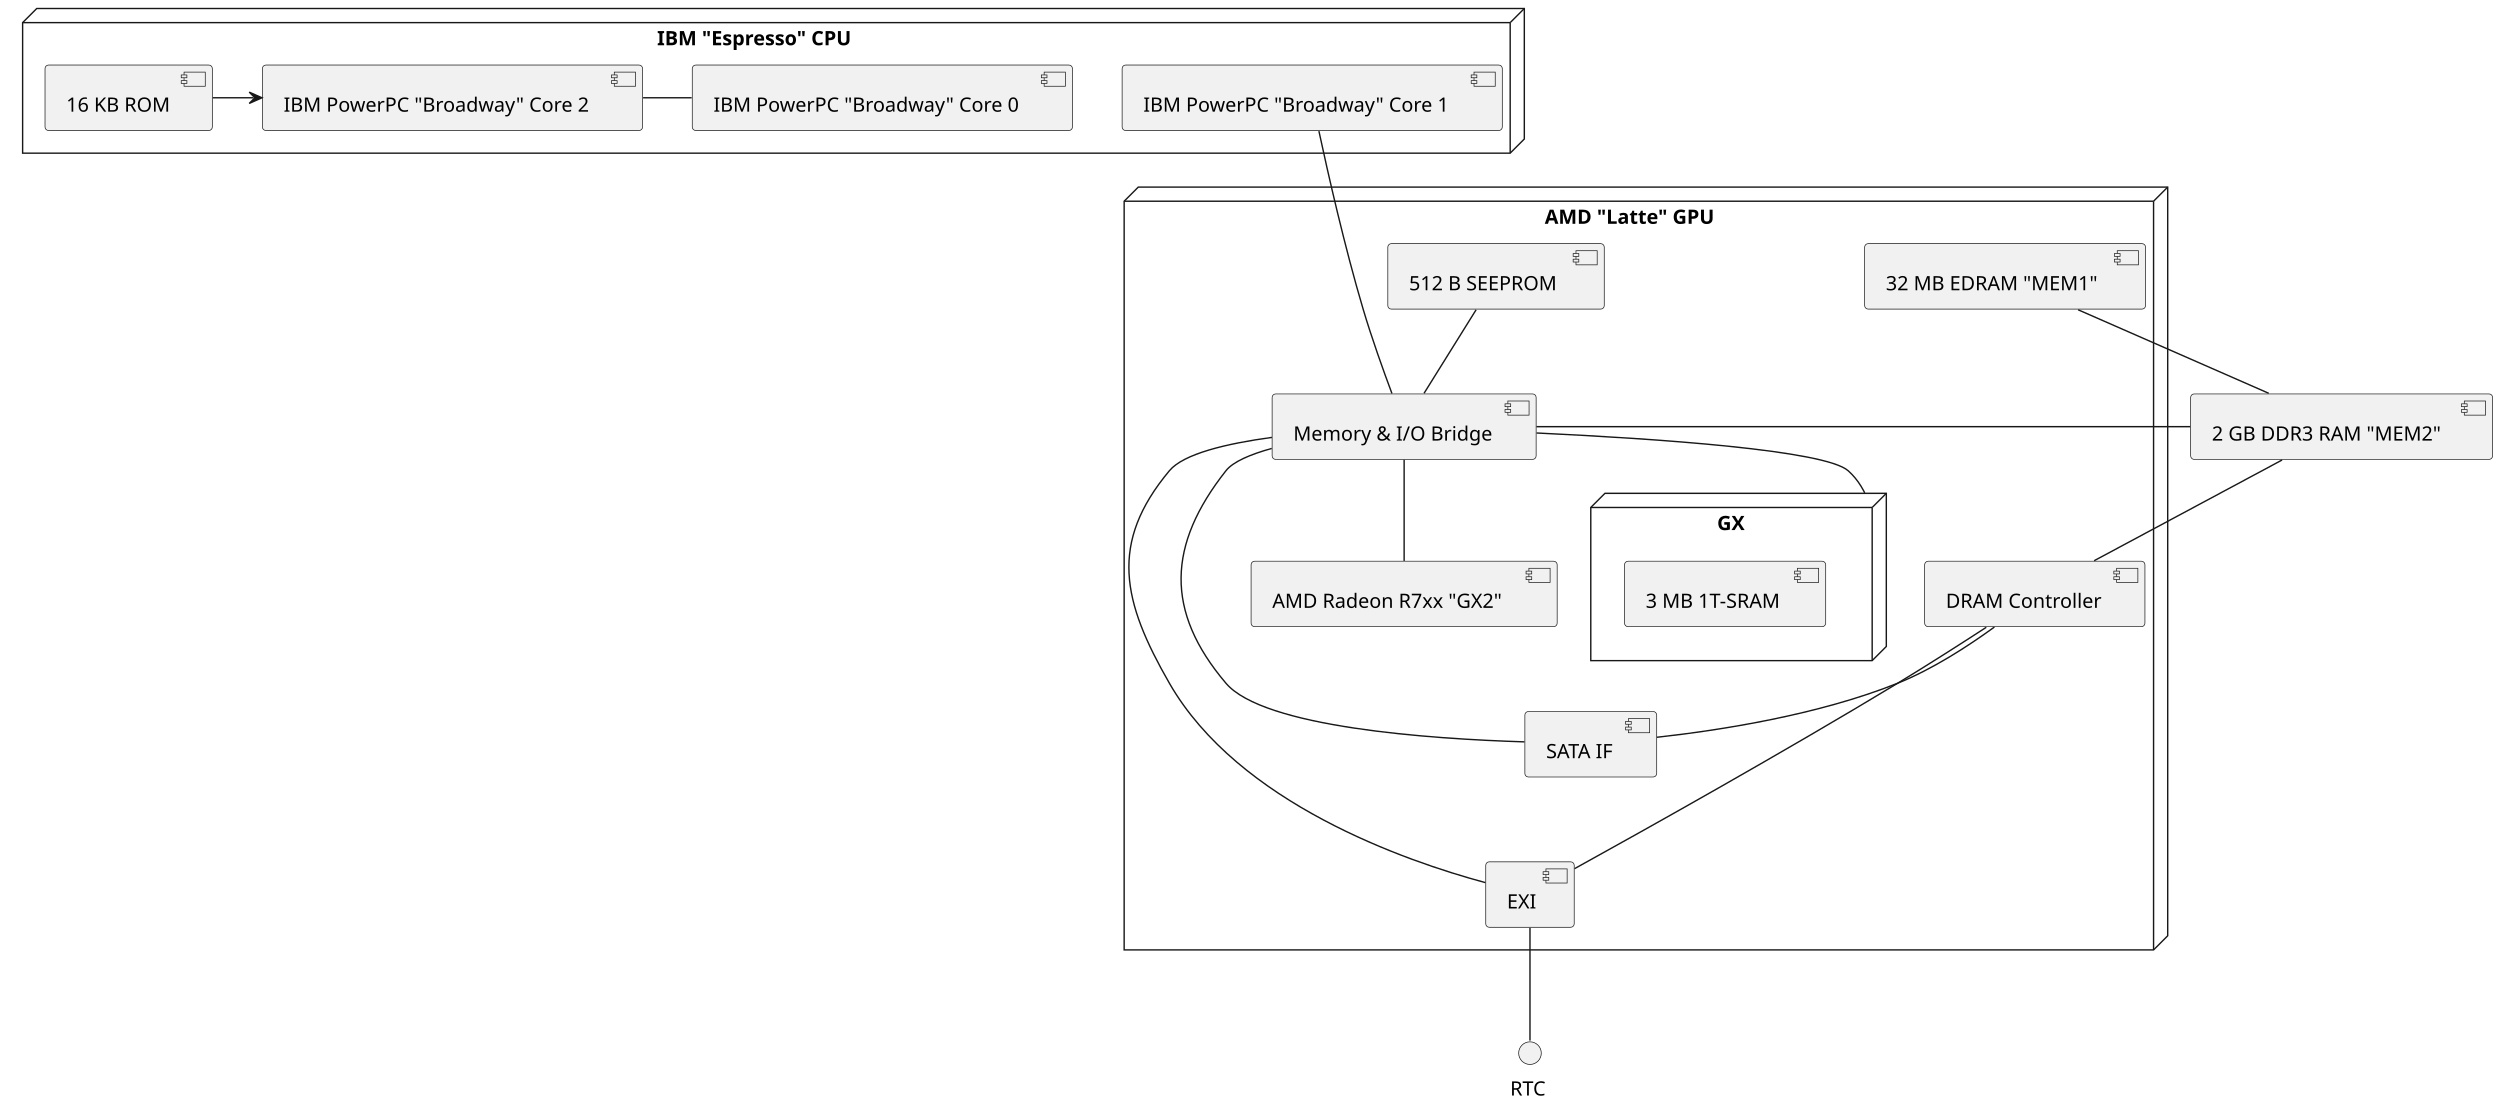
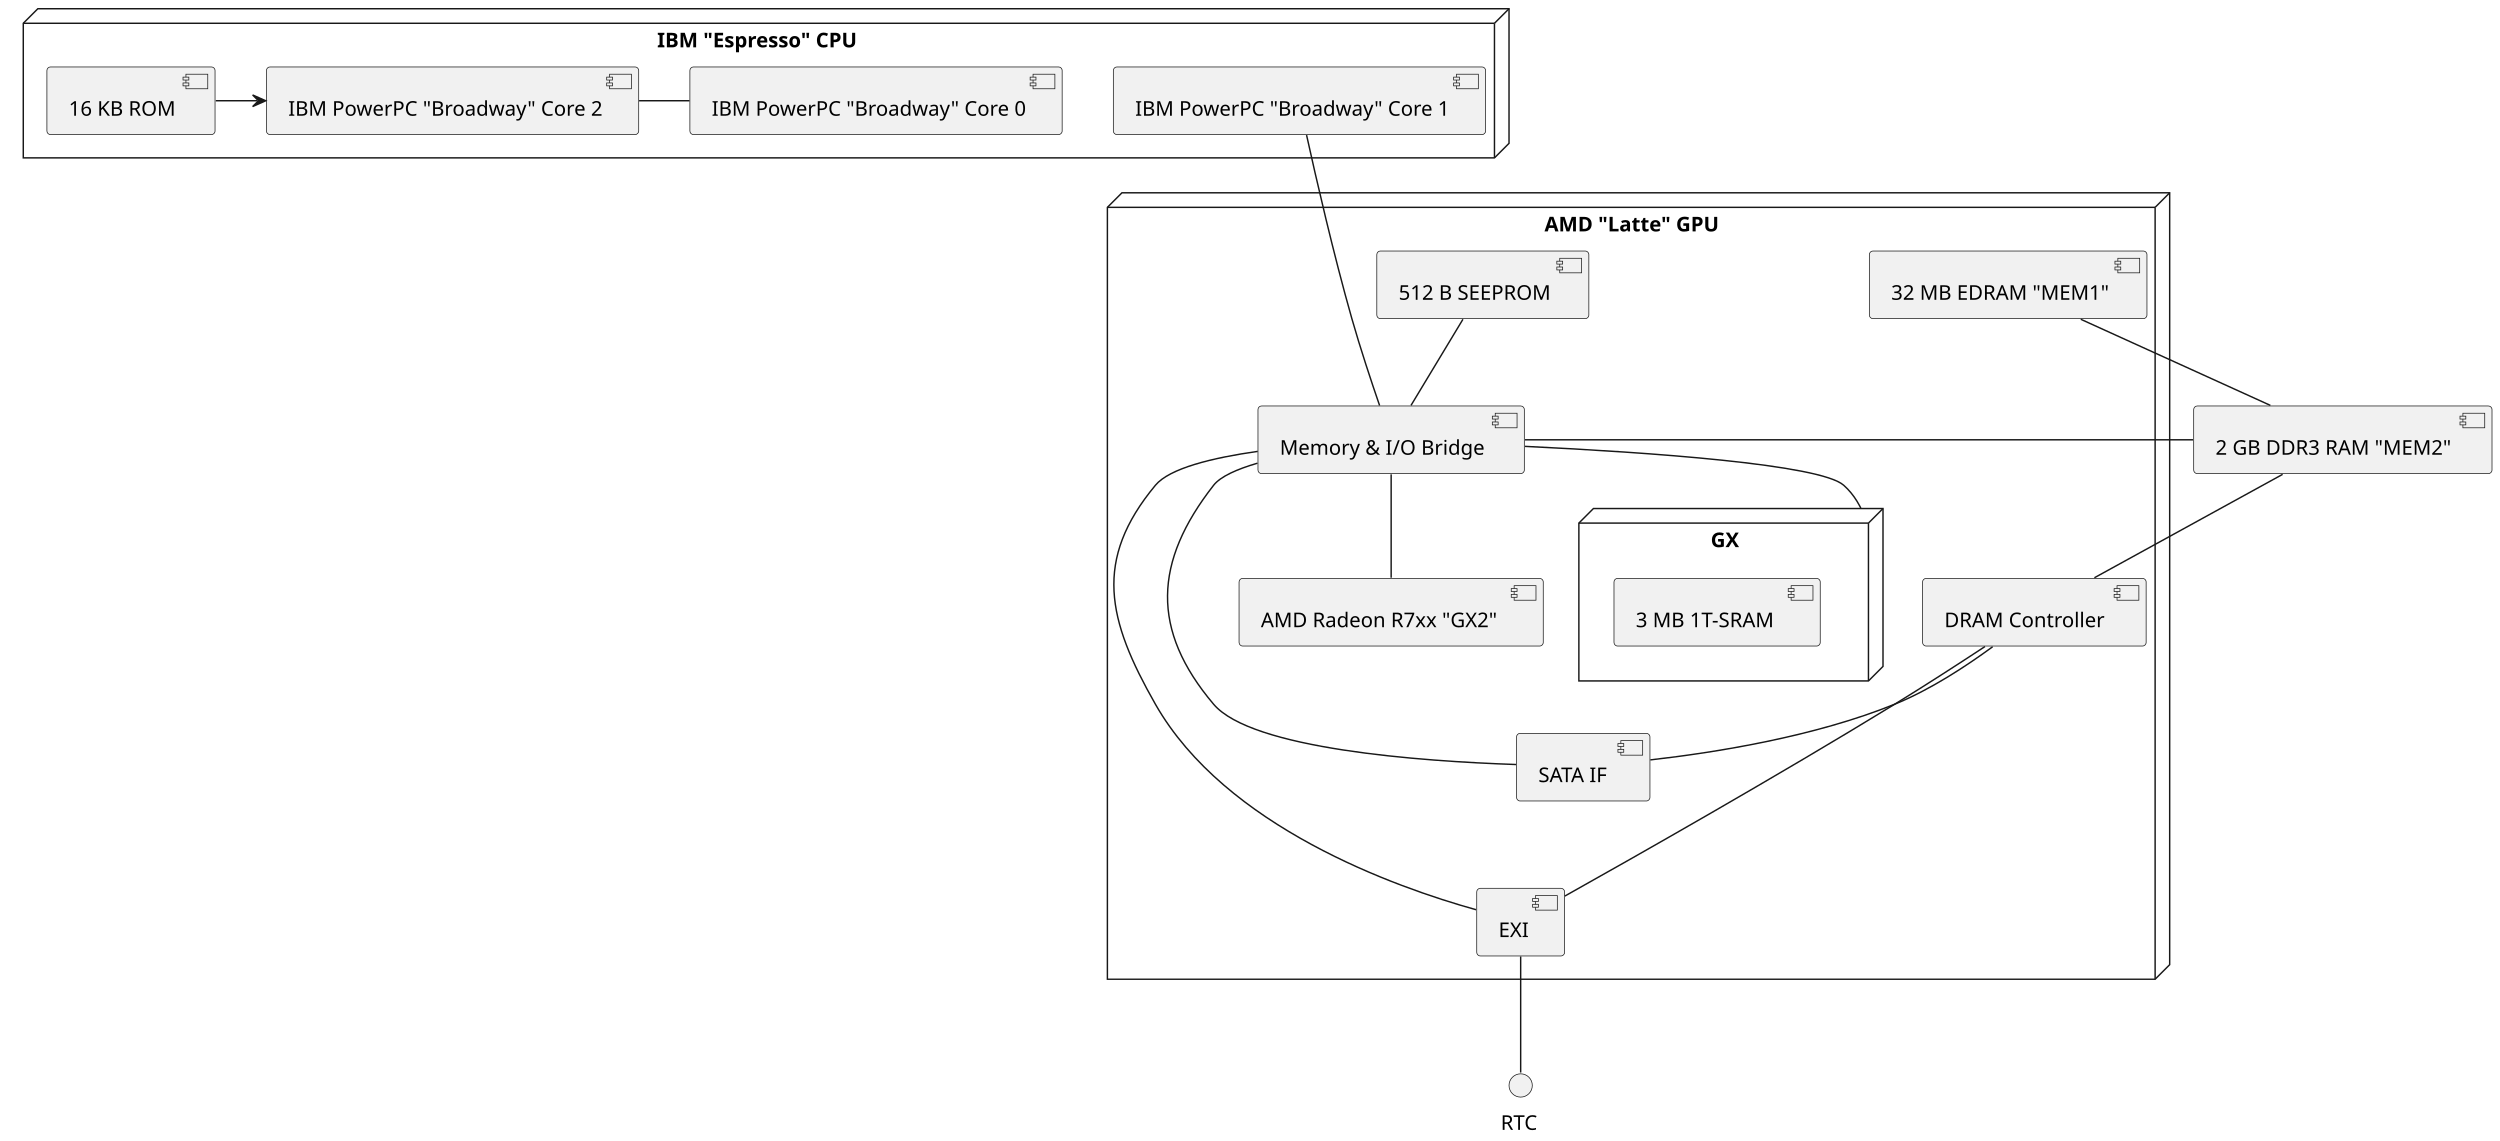
- <svg xmlns="http://www.w3.org/2000/svg" contentStyleType="text/css" height="783px" preserveAspectRatio="none" style="width:1768px;height:783px;background:#FFFFFF;" version="1.1" viewBox="0 0 1768 783" width="1768px" zoomAndPan="magnify">
+ <svg xmlns="http://www.w3.org/2000/svg" contentStyleType="text/css" data-diagram-type="DESCRIPTION" height="784px" preserveAspectRatio="none" style="width:1718px;height:784px;background:#FFFFFF;" version="1.1" viewBox="0 0 1718 784" width="1718px" zoomAndPan="magnify">
  <defs />
  <g>
    <g id="cluster_ibm">
-       <polygon fill="none" points="16,16,26,6,1078,6,1078,98.3,1068,108.3,16,108.3,16,16" style="stroke:#181818;stroke-width:1.0;" />
-       <line style="stroke:#181818;stroke-width:1.0;" x1="1068" x2="1078" y1="16" y2="6" />
-       <line style="stroke:#181818;stroke-width:1.0;" x1="16" x2="1068" y1="16" y2="16" />
-       <line style="stroke:#181818;stroke-width:1.0;" x1="1068" x2="1068" y1="16" y2="108.3" />
-       <text fill="#000000" font-family="sans-serif" font-size="14" font-weight="bold" lengthAdjust="spacing" textLength="156.652" x="464.674" y="31.995">IBM "Espresso" CPU</text>
+       <polygon fill="transparent" points="16,16,26,6,1037,6,1037,98.49,1027,108.49,16,108.49,16,16" style="stroke:#181818;stroke-width:1;" />
+       <line style="stroke:#181818;stroke-width:1;" x1="1027" x2="1037" y1="16" y2="6" />
+       <line style="stroke:#181818;stroke-width:1;" x1="16" x2="1027" y1="16" y2="16" />
+       <line style="stroke:#181818;stroke-width:1;" x1="1027" x2="1027" y1="16" y2="108.49" />
+       <text fill="#000000" font-family="sans-serif" font-size="14" font-weight="bold" lengthAdjust="spacing" textLength="141.852" x="451.574" y="32.535">IBM "Espresso" CPU</text>
    </g>
    <g id="cluster_amd">
-       <polygon fill="none" points="795,142.3,805,132.3,1533,132.3,1533,661.78,1523,671.78,795,671.78,795,142.3" style="stroke:#181818;stroke-width:1.0;" />
-       <line style="stroke:#181818;stroke-width:1.0;" x1="1523" x2="1533" y1="142.3" y2="132.3" />
-       <line style="stroke:#181818;stroke-width:1.0;" x1="795" x2="1523" y1="142.3" y2="142.3" />
-       <line style="stroke:#181818;stroke-width:1.0;" x1="1523" x2="1523" y1="142.3" y2="671.78" />
-       <text fill="#000000" font-family="sans-serif" font-size="14" font-weight="bold" lengthAdjust="spacing" textLength="135.092" x="1092.454" y="158.295">AMD "Latte" GPU</text>
+       <polygon fill="transparent" points="761,142.49,771,132.49,1491,132.49,1491,662.93,1481,672.93,761,672.93,761,142.49" style="stroke:#181818;stroke-width:1;" />
+       <line style="stroke:#181818;stroke-width:1;" x1="1481" x2="1491" y1="142.49" y2="132.49" />
+       <line style="stroke:#181818;stroke-width:1;" x1="761" x2="1481" y1="142.49" y2="142.49" />
+       <line style="stroke:#181818;stroke-width:1;" x1="1481" x2="1481" y1="142.49" y2="672.93" />
+       <text fill="#000000" font-family="sans-serif" font-size="14" font-weight="bold" lengthAdjust="spacing" textLength="121.249" x="1061.376" y="159.025">AMD "Latte" GPU</text>
    </g>
    <g id="cluster_gx">
-       <polygon fill="none" points="1125,358.89,1135,348.89,1334,348.89,1334,457.19,1324,467.19,1125,467.19,1125,358.89" style="stroke:#181818;stroke-width:1.0;" />
-       <line style="stroke:#181818;stroke-width:1.0;" x1="1324" x2="1334" y1="358.89" y2="348.89" />
-       <line style="stroke:#181818;stroke-width:1.0;" x1="1125" x2="1324" y1="358.89" y2="358.89" />
-       <line style="stroke:#181818;stroke-width:1.0;" x1="1324" x2="1324" y1="358.89" y2="467.19" />
-       <text fill="#000000" font-family="sans-serif" font-size="14" font-weight="bold" lengthAdjust="spacing" textLength="22.285" x="1214.357" y="374.885">GX</text>
+       <polygon fill="transparent" points="1085,359.47,1095,349.47,1294,349.47,1294,457.95,1284,467.95,1085,467.95,1085,359.47" style="stroke:#181818;stroke-width:1;" />
+       <line style="stroke:#181818;stroke-width:1;" x1="1284" x2="1294" y1="359.47" y2="349.47" />
+       <line style="stroke:#181818;stroke-width:1;" x1="1085" x2="1284" y1="359.47" y2="359.47" />
+       <line style="stroke:#181818;stroke-width:1;" x1="1284" x2="1284" y1="359.47" y2="467.95" />
+       <text fill="#000000" font-family="sans-serif" font-size="14" font-weight="bold" lengthAdjust="spacing" textLength="19.776" x="1175.612" y="376.005">GX</text>
    </g>
    <g id="elem_core0">
-       <rect fill="#F1F1F1" height="46.297" rx="2.5" ry="2.5" style="stroke:#181818;stroke-width:0.5;" width="268.86" x="489.57" y="46" />
-       <rect fill="#F1F1F1" height="10" style="stroke:#181818;stroke-width:0.5;" width="15" x="738.43" y="51" />
-       <rect fill="#F1F1F1" height="2" style="stroke:#181818;stroke-width:0.5;" width="4" x="736.43" y="53" />
-       <rect fill="#F1F1F1" height="2" style="stroke:#181818;stroke-width:0.5;" width="4" x="736.43" y="57" />
-       <text fill="#000000" font-family="sans-serif" font-size="14" lengthAdjust="spacing" textLength="228.86" x="504.57" y="78.995">IBM PowerPC "Broadway" Core 0</text>
+       <rect fill="#F1F1F1" height="46.488" rx="2.5" ry="2.5" style="stroke:#181818;stroke-width:0.5;" width="255.824" x="474.09" y="46" />
+       <rect fill="#F1F1F1" height="10" style="stroke:#181818;stroke-width:0.5;" width="15" x="709.914" y="51" />
+       <rect fill="#F1F1F1" height="2" style="stroke:#181818;stroke-width:0.5;" width="4" x="707.914" y="53" />
+       <rect fill="#F1F1F1" height="2" style="stroke:#181818;stroke-width:0.5;" width="4" x="707.914" y="57" />
+       <text fill="#000000" font-family="sans-serif" font-size="14" lengthAdjust="spacing" textLength="215.824" x="489.09" y="79.535">IBM PowerPC "Broadway" Core 0</text>
    </g>
    <g id="elem_core1">
-       <rect fill="#F1F1F1" height="46.297" rx="2.5" ry="2.5" style="stroke:#181818;stroke-width:0.5;" width="268.86" x="793.57" y="46" />
-       <rect fill="#F1F1F1" height="10" style="stroke:#181818;stroke-width:0.5;" width="15" x="1042.43" y="51" />
-       <rect fill="#F1F1F1" height="2" style="stroke:#181818;stroke-width:0.5;" width="4" x="1040.43" y="53" />
-       <rect fill="#F1F1F1" height="2" style="stroke:#181818;stroke-width:0.5;" width="4" x="1040.43" y="57" />
-       <text fill="#000000" font-family="sans-serif" font-size="14" lengthAdjust="spacing" textLength="228.86" x="808.57" y="78.995">IBM PowerPC "Broadway" Core 1</text>
+       <rect fill="#F1F1F1" height="46.488" rx="2.5" ry="2.5" style="stroke:#181818;stroke-width:0.5;" width="255.824" x="765.09" y="46" />
+       <rect fill="#F1F1F1" height="10" style="stroke:#181818;stroke-width:0.5;" width="15" x="1000.914" y="51" />
+       <rect fill="#F1F1F1" height="2" style="stroke:#181818;stroke-width:0.5;" width="4" x="998.914" y="53" />
+       <rect fill="#F1F1F1" height="2" style="stroke:#181818;stroke-width:0.5;" width="4" x="998.914" y="57" />
+       <text fill="#000000" font-family="sans-serif" font-size="14" lengthAdjust="spacing" textLength="215.824" x="780.09" y="79.535">IBM PowerPC "Broadway" Core 1</text>
    </g>
    <g id="elem_core2">
-       <rect fill="#F1F1F1" height="46.297" rx="2.5" ry="2.5" style="stroke:#181818;stroke-width:0.5;" width="268.86" x="185.57" y="46" />
-       <rect fill="#F1F1F1" height="10" style="stroke:#181818;stroke-width:0.5;" width="15" x="434.43" y="51" />
-       <rect fill="#F1F1F1" height="2" style="stroke:#181818;stroke-width:0.5;" width="4" x="432.43" y="53" />
-       <rect fill="#F1F1F1" height="2" style="stroke:#181818;stroke-width:0.5;" width="4" x="432.43" y="57" />
-       <text fill="#000000" font-family="sans-serif" font-size="14" lengthAdjust="spacing" textLength="228.86" x="200.57" y="78.995">IBM PowerPC "Broadway" Core 2</text>
+       <rect fill="#F1F1F1" height="46.488" rx="2.5" ry="2.5" style="stroke:#181818;stroke-width:0.5;" width="255.824" x="183.09" y="46" />
+       <rect fill="#F1F1F1" height="10" style="stroke:#181818;stroke-width:0.5;" width="15" x="418.914" y="51" />
+       <rect fill="#F1F1F1" height="2" style="stroke:#181818;stroke-width:0.5;" width="4" x="416.914" y="53" />
+       <rect fill="#F1F1F1" height="2" style="stroke:#181818;stroke-width:0.5;" width="4" x="416.914" y="57" />
+       <text fill="#000000" font-family="sans-serif" font-size="14" lengthAdjust="spacing" textLength="215.824" x="198.09" y="79.535">IBM PowerPC "Broadway" Core 2</text>
    </g>
    <g id="elem_rom">
-       <rect fill="#F1F1F1" height="46.297" rx="2.5" ry="2.5" style="stroke:#181818;stroke-width:0.5;" width="118.326" x="31.84" y="46" />
-       <rect fill="#F1F1F1" height="10" style="stroke:#181818;stroke-width:0.5;" width="15" x="130.166" y="51" />
-       <rect fill="#F1F1F1" height="2" style="stroke:#181818;stroke-width:0.5;" width="4" x="128.166" y="53" />
-       <rect fill="#F1F1F1" height="2" style="stroke:#181818;stroke-width:0.5;" width="4" x="128.166" y="57" />
-       <text fill="#000000" font-family="sans-serif" font-size="14" lengthAdjust="spacing" textLength="78.326" x="46.84" y="78.995">16 KB ROM</text>
+       <rect fill="#F1F1F1" height="46.488" rx="2.5" ry="2.5" style="stroke:#181818;stroke-width:0.5;" width="115.544" x="32.23" y="46" />
+       <rect fill="#F1F1F1" height="10" style="stroke:#181818;stroke-width:0.5;" width="15" x="127.774" y="51" />
+       <rect fill="#F1F1F1" height="2" style="stroke:#181818;stroke-width:0.5;" width="4" x="125.774" y="53" />
+       <rect fill="#F1F1F1" height="2" style="stroke:#181818;stroke-width:0.5;" width="4" x="125.774" y="57" />
+       <text fill="#000000" font-family="sans-serif" font-size="14" lengthAdjust="spacing" textLength="75.544" x="47.23" y="79.535">16 KB ROM</text>
    </g>
    <g id="elem_mem">
-       <rect fill="#F1F1F1" height="46.297" rx="2.5" ry="2.5" style="stroke:#181818;stroke-width:0.5;" width="186.706" x="899.65" y="278.59" />
-       <rect fill="#F1F1F1" height="10" style="stroke:#181818;stroke-width:0.5;" width="15" x="1066.356" y="283.59" />
-       <rect fill="#F1F1F1" height="2" style="stroke:#181818;stroke-width:0.5;" width="4" x="1064.356" y="285.59" />
-       <rect fill="#F1F1F1" height="2" style="stroke:#181818;stroke-width:0.5;" width="4" x="1064.356" y="289.59" />
-       <text fill="#000000" font-family="sans-serif" font-size="14" lengthAdjust="spacing" textLength="146.706" x="914.65" y="311.585">Memory &amp; I/O Bridge</text>
+       <rect fill="#F1F1F1" height="46.488" rx="2.5" ry="2.5" style="stroke:#181818;stroke-width:0.5;" width="183.042" x="864.48" y="278.98" />
+       <rect fill="#F1F1F1" height="10" style="stroke:#181818;stroke-width:0.5;" width="15" x="1027.522" y="283.98" />
+       <rect fill="#F1F1F1" height="2" style="stroke:#181818;stroke-width:0.5;" width="4" x="1025.522" y="285.98" />
+       <rect fill="#F1F1F1" height="2" style="stroke:#181818;stroke-width:0.5;" width="4" x="1025.522" y="289.98" />
+       <text fill="#000000" font-family="sans-serif" font-size="14" lengthAdjust="spacing" textLength="143.042" x="879.48" y="312.515">Memory &amp; I/O Bridge</text>
    </g>
    <g id="elem_dram">
-       <rect fill="#F1F1F1" height="46.297" rx="2.5" ry="2.5" style="stroke:#181818;stroke-width:0.5;" width="155.787" x="1361.11" y="396.89" />
-       <rect fill="#F1F1F1" height="10" style="stroke:#181818;stroke-width:0.5;" width="15" x="1496.897" y="401.89" />
-       <rect fill="#F1F1F1" height="2" style="stroke:#181818;stroke-width:0.5;" width="4" x="1494.897" y="403.89" />
-       <rect fill="#F1F1F1" height="2" style="stroke:#181818;stroke-width:0.5;" width="4" x="1494.897" y="407.89" />
-       <text fill="#000000" font-family="sans-serif" font-size="14" lengthAdjust="spacing" textLength="115.787" x="1376.11" y="429.885">DRAM Controller</text>
+       <rect fill="#F1F1F1" height="46.488" rx="2.5" ry="2.5" style="stroke:#181818;stroke-width:0.5;" width="153.648" x="1321.18" y="397.47" />
+       <rect fill="#F1F1F1" height="10" style="stroke:#181818;stroke-width:0.5;" width="15" x="1454.828" y="402.47" />
+       <rect fill="#F1F1F1" height="2" style="stroke:#181818;stroke-width:0.5;" width="4" x="1452.828" y="404.47" />
+       <rect fill="#F1F1F1" height="2" style="stroke:#181818;stroke-width:0.5;" width="4" x="1452.828" y="408.47" />
+       <text fill="#000000" font-family="sans-serif" font-size="14" lengthAdjust="spacing" textLength="113.647" x="1336.18" y="431.005">DRAM Controller</text>
    </g>
    <g id="elem_edram">
-       <rect fill="#F1F1F1" height="46.297" rx="2.5" ry="2.5" style="stroke:#181818;stroke-width:0.5;" width="198.648" x="1318.68" y="172.3" />
-       <rect fill="#F1F1F1" height="10" style="stroke:#181818;stroke-width:0.5;" width="15" x="1497.328" y="177.3" />
-       <rect fill="#F1F1F1" height="2" style="stroke:#181818;stroke-width:0.5;" width="4" x="1495.328" y="179.3" />
-       <rect fill="#F1F1F1" height="2" style="stroke:#181818;stroke-width:0.5;" width="4" x="1495.328" y="183.3" />
-       <text fill="#000000" font-family="sans-serif" font-size="14" lengthAdjust="spacing" textLength="158.648" x="1333.68" y="205.295">32 MB EDRAM "MEM1"</text>
+       <rect fill="#F1F1F1" height="46.488" rx="2.5" ry="2.5" style="stroke:#181818;stroke-width:0.5;" width="190.767" x="1284.62" y="172.49" />
+       <rect fill="#F1F1F1" height="10" style="stroke:#181818;stroke-width:0.5;" width="15" x="1455.387" y="177.49" />
+       <rect fill="#F1F1F1" height="2" style="stroke:#181818;stroke-width:0.5;" width="4" x="1453.387" y="179.49" />
+       <rect fill="#F1F1F1" height="2" style="stroke:#181818;stroke-width:0.5;" width="4" x="1453.387" y="183.49" />
+       <text fill="#000000" font-family="sans-serif" font-size="14" lengthAdjust="spacing" textLength="150.767" x="1299.62" y="206.025">32 MB EDRAM "MEM1"</text>
    </g>
    <g id="elem_prom">
-       <rect fill="#F1F1F1" height="46.297" rx="2.5" ry="2.5" style="stroke:#181818;stroke-width:0.5;" width="153.073" x="981.46" y="172.3" />
-       <rect fill="#F1F1F1" height="10" style="stroke:#181818;stroke-width:0.5;" width="15" x="1114.533" y="177.3" />
-       <rect fill="#F1F1F1" height="2" style="stroke:#181818;stroke-width:0.5;" width="4" x="1112.533" y="179.3" />
-       <rect fill="#F1F1F1" height="2" style="stroke:#181818;stroke-width:0.5;" width="4" x="1112.533" y="183.3" />
-       <text fill="#000000" font-family="sans-serif" font-size="14" lengthAdjust="spacing" textLength="113.073" x="996.46" y="205.295">512 B SEEPROM</text>
+       <rect fill="#F1F1F1" height="46.488" rx="2.5" ry="2.5" style="stroke:#181818;stroke-width:0.5;" width="145.711" x="946.14" y="172.49" />
+       <rect fill="#F1F1F1" height="10" style="stroke:#181818;stroke-width:0.5;" width="15" x="1071.851" y="177.49" />
+       <rect fill="#F1F1F1" height="2" style="stroke:#181818;stroke-width:0.5;" width="4" x="1069.851" y="179.49" />
+       <rect fill="#F1F1F1" height="2" style="stroke:#181818;stroke-width:0.5;" width="4" x="1069.851" y="183.49" />
+       <text fill="#000000" font-family="sans-serif" font-size="14" lengthAdjust="spacing" textLength="105.711" x="961.14" y="206.025">512 B SEEPROM</text>
    </g>
    <g id="elem_sata">
-       <rect fill="#F1F1F1" height="46.297" rx="2.5" ry="2.5" style="stroke:#181818;stroke-width:0.5;" width="93.225" x="1078.39" y="503.19" />
-       <rect fill="#F1F1F1" height="10" style="stroke:#181818;stroke-width:0.5;" width="15" x="1151.615" y="508.19" />
-       <rect fill="#F1F1F1" height="2" style="stroke:#181818;stroke-width:0.5;" width="4" x="1149.615" y="510.19" />
-       <rect fill="#F1F1F1" height="2" style="stroke:#181818;stroke-width:0.5;" width="4" x="1149.615" y="514.19" />
-       <text fill="#000000" font-family="sans-serif" font-size="14" lengthAdjust="spacing" textLength="53.225" x="1093.39" y="536.185">SATA IF</text>
+       <rect fill="#F1F1F1" height="46.488" rx="2.5" ry="2.5" style="stroke:#181818;stroke-width:0.5;" width="91.68" x="1042.16" y="503.95" />
+       <rect fill="#F1F1F1" height="10" style="stroke:#181818;stroke-width:0.5;" width="15" x="1113.84" y="508.95" />
+       <rect fill="#F1F1F1" height="2" style="stroke:#181818;stroke-width:0.5;" width="4" x="1111.84" y="510.95" />
+       <rect fill="#F1F1F1" height="2" style="stroke:#181818;stroke-width:0.5;" width="4" x="1111.84" y="514.95" />
+       <text fill="#000000" font-family="sans-serif" font-size="14" lengthAdjust="spacing" textLength="51.68" x="1057.16" y="537.485">SATA IF</text>
    </g>
    <g id="elem_exi">
-       <rect fill="#F1F1F1" height="46.297" rx="2.5" ry="2.5" style="stroke:#181818;stroke-width:0.5;" width="62.565" x="1050.72" y="609.48" />
-       <rect fill="#F1F1F1" height="10" style="stroke:#181818;stroke-width:0.5;" width="15" x="1093.285" y="614.48" />
-       <rect fill="#F1F1F1" height="2" style="stroke:#181818;stroke-width:0.5;" width="4" x="1091.285" y="616.48" />
-       <rect fill="#F1F1F1" height="2" style="stroke:#181818;stroke-width:0.5;" width="4" x="1091.285" y="620.48" />
-       <text fill="#000000" font-family="sans-serif" font-size="14" lengthAdjust="spacing" textLength="22.565" x="1065.72" y="642.475">EXI</text>
+       <rect fill="#F1F1F1" height="46.488" rx="2.5" ry="2.5" style="stroke:#181818;stroke-width:0.5;" width="60.385" x="1014.81" y="610.44" />
+       <rect fill="#F1F1F1" height="10" style="stroke:#181818;stroke-width:0.5;" width="15" x="1055.195" y="615.44" />
+       <rect fill="#F1F1F1" height="2" style="stroke:#181818;stroke-width:0.5;" width="4" x="1053.195" y="617.44" />
+       <rect fill="#F1F1F1" height="2" style="stroke:#181818;stroke-width:0.5;" width="4" x="1053.195" y="621.44" />
+       <text fill="#000000" font-family="sans-serif" font-size="14" lengthAdjust="spacing" textLength="20.385" x="1029.81" y="643.975">EXI</text>
    </g>
    <g id="elem_radeon">
-       <rect fill="#F1F1F1" height="46.297" rx="2.5" ry="2.5" style="stroke:#181818;stroke-width:0.5;" width="216.463" x="884.77" y="396.89" />
-       <rect fill="#F1F1F1" height="10" style="stroke:#181818;stroke-width:0.5;" width="15" x="1081.233" y="401.89" />
-       <rect fill="#F1F1F1" height="2" style="stroke:#181818;stroke-width:0.5;" width="4" x="1079.233" y="403.89" />
-       <rect fill="#F1F1F1" height="2" style="stroke:#181818;stroke-width:0.5;" width="4" x="1079.233" y="407.89" />
-       <text fill="#000000" font-family="sans-serif" font-size="14" lengthAdjust="spacing" textLength="176.463" x="899.77" y="429.885">AMD Radeon R7xx "GX2"</text>
+       <rect fill="#F1F1F1" height="46.488" rx="2.5" ry="2.5" style="stroke:#181818;stroke-width:0.5;" width="209.046" x="851.48" y="397.47" />
+       <rect fill="#F1F1F1" height="10" style="stroke:#181818;stroke-width:0.5;" width="15" x="1040.526" y="402.47" />
+       <rect fill="#F1F1F1" height="2" style="stroke:#181818;stroke-width:0.5;" width="4" x="1038.526" y="404.47" />
+       <rect fill="#F1F1F1" height="2" style="stroke:#181818;stroke-width:0.5;" width="4" x="1038.526" y="408.47" />
+       <text fill="#000000" font-family="sans-serif" font-size="14" lengthAdjust="spacing" textLength="169.046" x="866.48" y="431.005">AMD Radeon R7xx "GX2"</text>
    </g>
    <g id="elem_3 MB 1T-SRAM">
-       <rect fill="#F1F1F1" height="46.297" rx="2.5" ry="2.5" style="stroke:#181818;stroke-width:0.5;" width="142.273" x="1148.86" y="396.89" />
-       <rect fill="#F1F1F1" height="10" style="stroke:#181818;stroke-width:0.5;" width="15" x="1271.132" y="401.89" />
-       <rect fill="#F1F1F1" height="2" style="stroke:#181818;stroke-width:0.5;" width="4" x="1269.132" y="403.89" />
-       <rect fill="#F1F1F1" height="2" style="stroke:#181818;stroke-width:0.5;" width="4" x="1269.132" y="407.89" />
-       <text fill="#000000" font-family="sans-serif" font-size="14" lengthAdjust="spacing" textLength="102.272" x="1163.86" y="429.885">3 MB 1T-SRAM</text>
+       <rect fill="#F1F1F1" height="46.488" rx="2.5" ry="2.5" style="stroke:#181818;stroke-width:0.5;" width="141.739" x="1109.13" y="397.47" />
+       <rect fill="#F1F1F1" height="10" style="stroke:#181818;stroke-width:0.5;" width="15" x="1230.869" y="402.47" />
+       <rect fill="#F1F1F1" height="2" style="stroke:#181818;stroke-width:0.5;" width="4" x="1228.869" y="404.47" />
+       <rect fill="#F1F1F1" height="2" style="stroke:#181818;stroke-width:0.5;" width="4" x="1228.869" y="408.47" />
+       <text fill="#000000" font-family="sans-serif" font-size="14" lengthAdjust="spacing" textLength="101.739" x="1124.13" y="431.005">3 MB 1T-SRAM</text>
    </g>
    <g id="elem_ddr3">
-       <rect fill="#F1F1F1" height="46.297" rx="2.5" ry="2.5" style="stroke:#181818;stroke-width:0.5;" width="213.53" x="1549.23" y="278.59" />
-       <rect fill="#F1F1F1" height="10" style="stroke:#181818;stroke-width:0.5;" width="15" x="1742.76" y="283.59" />
-       <rect fill="#F1F1F1" height="2" style="stroke:#181818;stroke-width:0.5;" width="4" x="1740.76" y="285.59" />
-       <rect fill="#F1F1F1" height="2" style="stroke:#181818;stroke-width:0.5;" width="4" x="1740.76" y="289.59" />
-       <text fill="#000000" font-family="sans-serif" font-size="14" lengthAdjust="spacing" textLength="173.53" x="1564.23" y="311.585">2 GB DDR3 RAM "MEM2"</text>
+       <rect fill="#F1F1F1" height="46.488" rx="2.5" ry="2.5" style="stroke:#181818;stroke-width:0.5;" width="205.006" x="1507.5" y="278.98" />
+       <rect fill="#F1F1F1" height="10" style="stroke:#181818;stroke-width:0.5;" width="15" x="1692.506" y="283.98" />
+       <rect fill="#F1F1F1" height="2" style="stroke:#181818;stroke-width:0.5;" width="4" x="1690.506" y="285.98" />
+       <rect fill="#F1F1F1" height="2" style="stroke:#181818;stroke-width:0.5;" width="4" x="1690.506" y="289.98" />
+       <text fill="#000000" font-family="sans-serif" font-size="14" lengthAdjust="spacing" textLength="165.006" x="1522.5" y="312.515">2 GB DDR3 RAM "MEM2"</text>
    </g>
    <g id="elem_RTC">
-       <ellipse cx="1082" cy="744.78" fill="#F1F1F1" rx="8" ry="8" style="stroke:#181818;stroke-width:0.5;" />
-       <text fill="#000000" font-family="sans-serif" font-size="14" lengthAdjust="spacing" textLength="28.055" x="1067.973" y="774.775">RTC</text>
+       <ellipse cx="1045" cy="745.93" fill="#F1F1F1" rx="8" ry="8" style="stroke:#181818;stroke-width:0.5;" />
+       <text fill="#000000" font-family="sans-serif" font-size="14" lengthAdjust="spacing" textLength="27.392" x="1031.304" y="776.465">RTC</text>
    </g>
    <g id="link_core2_core0">
-       <path d="M454.78,69.15 C466.24,69.15 477.7,69.15 489.15,69.15 " fill="none" id="core2-core0" style="stroke:#181818;stroke-width:1.0;" />
+       <path d="M439.17,69.24 C450.72,69.24 462.28,69.24 473.83,69.24 " fill="transparent" id="core2-core0" style="stroke:#181818;stroke-width:1;" />
    </g>
    <g id="link_rom_core2">
-       <path d="M150.49,69.15 C162.07,69.15 167.66,69.15 179.25,69.15 " fill="none" id="rom-to-core2" style="stroke:#181818;stroke-width:1.0;" />
-       <polygon fill="#181818" points="185.25,69.15,176.25,65.15,180.25,69.15,176.25,73.15,185.25,69.15" style="stroke:#181818;stroke-width:1.0;" />
+       <path d="M148.27,69.24 C159.71,69.24 165.16,69.24 176.6,69.24 " fill="transparent" id="rom-to-core2" style="stroke:#181818;stroke-width:1;" />
+       <polygon fill="#181818" points="182.6,69.24,173.6,65.24,177.6,69.24,173.6,73.24,182.6,69.24" style="stroke:#181818;stroke-width:1;" />
    </g>
    <g id="link_mem_gx">
-       <path d="M1086.65,306.21 C1173.15,310.3 1290.68,318.44 1307,332.89 C1310.612,336.089 1313.624,339.805 1316.127,343.862 C1316.752,344.876 1317.346,345.912 1317.91,346.966 C1318.192,347.494 1318.466,348.025 1318.733,348.562 " fill="none" id="mem-gx" style="stroke:#181818;stroke-width:1.0;" />
+       <path d="M1047.96,306.74 C1133.71,310.88 1250.79,319.09 1267,333.47 C1270.614,336.674 1273.626,340.395 1276.13,344.457 C1276.755,345.473 1277.35,346.51 1277.913,347.566 C1278.195,348.094 1278.47,348.626 1278.737,349.163 " fill="transparent" id="mem-gx" style="stroke:#181818;stroke-width:1;" />
    </g>
    <g id="link_mem_radeon">
-       <path d="M993,325.16 C993,345.76 993,376.11 993,396.68 " fill="none" id="mem-radeon" style="stroke:#181818;stroke-width:1.0;" />
+       <path d="M956,325.96 C956,346.48 956,376.52 956,397.03 " fill="transparent" id="mem-radeon" style="stroke:#181818;stroke-width:1;" />
    </g>
    <g id="link_prom_mem">
-       <path d="M1043.9,219.07 C1032.99,236.57 1017.97,260.67 1007.08,278.15 " fill="none" id="prom-mem" style="stroke:#181818;stroke-width:1.0;" />
+       <path d="M1005.33,219.41 C994.76,236.93 980.2,261.08 969.64,278.59 " fill="transparent" id="prom-mem" style="stroke:#181818;stroke-width:1;" />
    </g>
    <g id="link_mem_sata">
-       <path d="M899.38,317.14 C884.35,321.29 872.05,326.49 867,332.89 C825.63,385.33 823.74,432.29 867,483.19 C893.56,514.44 1011.23,522.57 1078.11,524.65 " fill="none" id="mem-sata" style="stroke:#181818;stroke-width:1.0;" />
+       <path d="M864.13,318.3 C850.12,322.39 838.74,327.41 834,333.47 C792.79,386.14 790.76,432.93 834,483.95 C860.12,514.78 975.98,523.13 1041.83,525.38 " fill="transparent" id="mem-sata" style="stroke:#181818;stroke-width:1;" />
    </g>
    <g id="link_mem_exi">
-       <path d="M899.51,309.33 C867.4,313.69 837,320.92 827,332.89 C784.19,384.17 793.7,425.28 827,483.19 C875.77,568.01 993.71,608.89 1050.46,624.19 " fill="none" id="mem-exi" style="stroke:#181818;stroke-width:1.0;" />
+       <path d="M864.3,310.19 C833.13,314.61 803.69,321.8 794,333.47 C751.27,384.92 760.89,425.84 794,483.95 C842.02,568.23 958.65,609.65 1014.37,625.17 " fill="transparent" id="mem-exi" style="stroke:#181818;stroke-width:1;" />
    </g>
    <g id="link_dram_sata">
-       <path d="M1410.44,443.44 C1391.91,456.91 1366.69,473.3 1342,483.19 C1285.89,505.65 1216.68,516.43 1171.73,521.4 " fill="none" id="dram-sata" style="stroke:#181818;stroke-width:1.0;" />
+       <path d="M1369.35,444.44 C1351.06,457.86 1326.3,474.1 1302,483.95 C1246.72,506.36 1178.46,517.18 1134.11,522.2 " fill="transparent" id="dram-sata" style="stroke:#181818;stroke-width:1;" />
    </g>
    <g id="link_dram_exi">
-       <path d="M1404.7,443.62 C1386.26,455.6 1363.05,470.45 1342,483.19 C1260.63,532.44 1162.73,587.13 1113.52,614.32 " fill="none" id="dram-exi" style="stroke:#181818;stroke-width:1.0;" />
+       <path d="M1364.06,444.31 C1345.8,456.32 1322.83,471.18 1302,483.95 C1221.13,533.53 1123.74,588.67 1075.36,615.77 " fill="transparent" id="dram-exi" style="stroke:#181818;stroke-width:1;" />
    </g>
    <g id="link_ddr3_mem">
-       <path d="M1548.95,301.74 C1394.82,301.74 1240.69,301.74 1086.56,301.74 " fill="none" id="ddr3-mem" style="stroke:#181818;stroke-width:1.0;" />
+       <path d="M1507.09,302.22 C1354.05,302.22 1201.01,302.22 1047.97,302.22 " fill="transparent" id="ddr3-mem" style="stroke:#181818;stroke-width:1;" />
    </g>
    <g id="link_dram_ddr3">
-       <path d="M1480.98,396.54 C1519.27,376.02 1575.57,345.84 1613.9,325.3 " fill="none" id="dram-ddr3" style="stroke:#181818;stroke-width:1.0;" />
+       <path d="M1439.27,397.03 C1476.6,376.52 1531.27,346.48 1568.62,325.96 " fill="transparent" id="dram-ddr3" style="stroke:#181818;stroke-width:1;" />
    </g>
    <g id="link_edram_ddr3">
-       <path d="M1469.64,219.07 C1509.56,236.57 1564.56,260.67 1604.46,278.15 " fill="none" id="edram-ddr3" style="stroke:#181818;stroke-width:1.0;" />
+       <path d="M1429.91,219.41 C1468.49,236.93 1521.64,261.08 1560.19,278.59 " fill="transparent" id="edram-ddr3" style="stroke:#181818;stroke-width:1;" />
    </g>
    <g id="link_core1_mem">
-       <path d="M932.73,92.72 C939.02,121.98 950.9,174.49 964,218.59 C970.07,239.04 978.25,261.88 984.38,278.28 " fill="none" id="core1-mem" style="stroke:#181818;stroke-width:1.0;" />
+       <path d="M897.87,92.82 C904.33,122.09 916.38,174.64 929,218.98 C934.8,239.36 942.4,262.24 948.06,278.68 " fill="transparent" id="core1-mem" style="stroke:#181818;stroke-width:1;" />
    </g>
    <g id="link_exi_RTC">
-       <path d="M1082,656.19 C1082,680.99 1082,719.49 1082,735.92 " fill="none" id="exi-RTC" style="stroke:#181818;stroke-width:1.0;" />
+       <path d="M1045,657.26 C1045,682.08 1045,720.62 1045,737.06 " fill="transparent" id="exi-RTC" style="stroke:#181818;stroke-width:1;" />
    </g>
  </g>
</svg>
